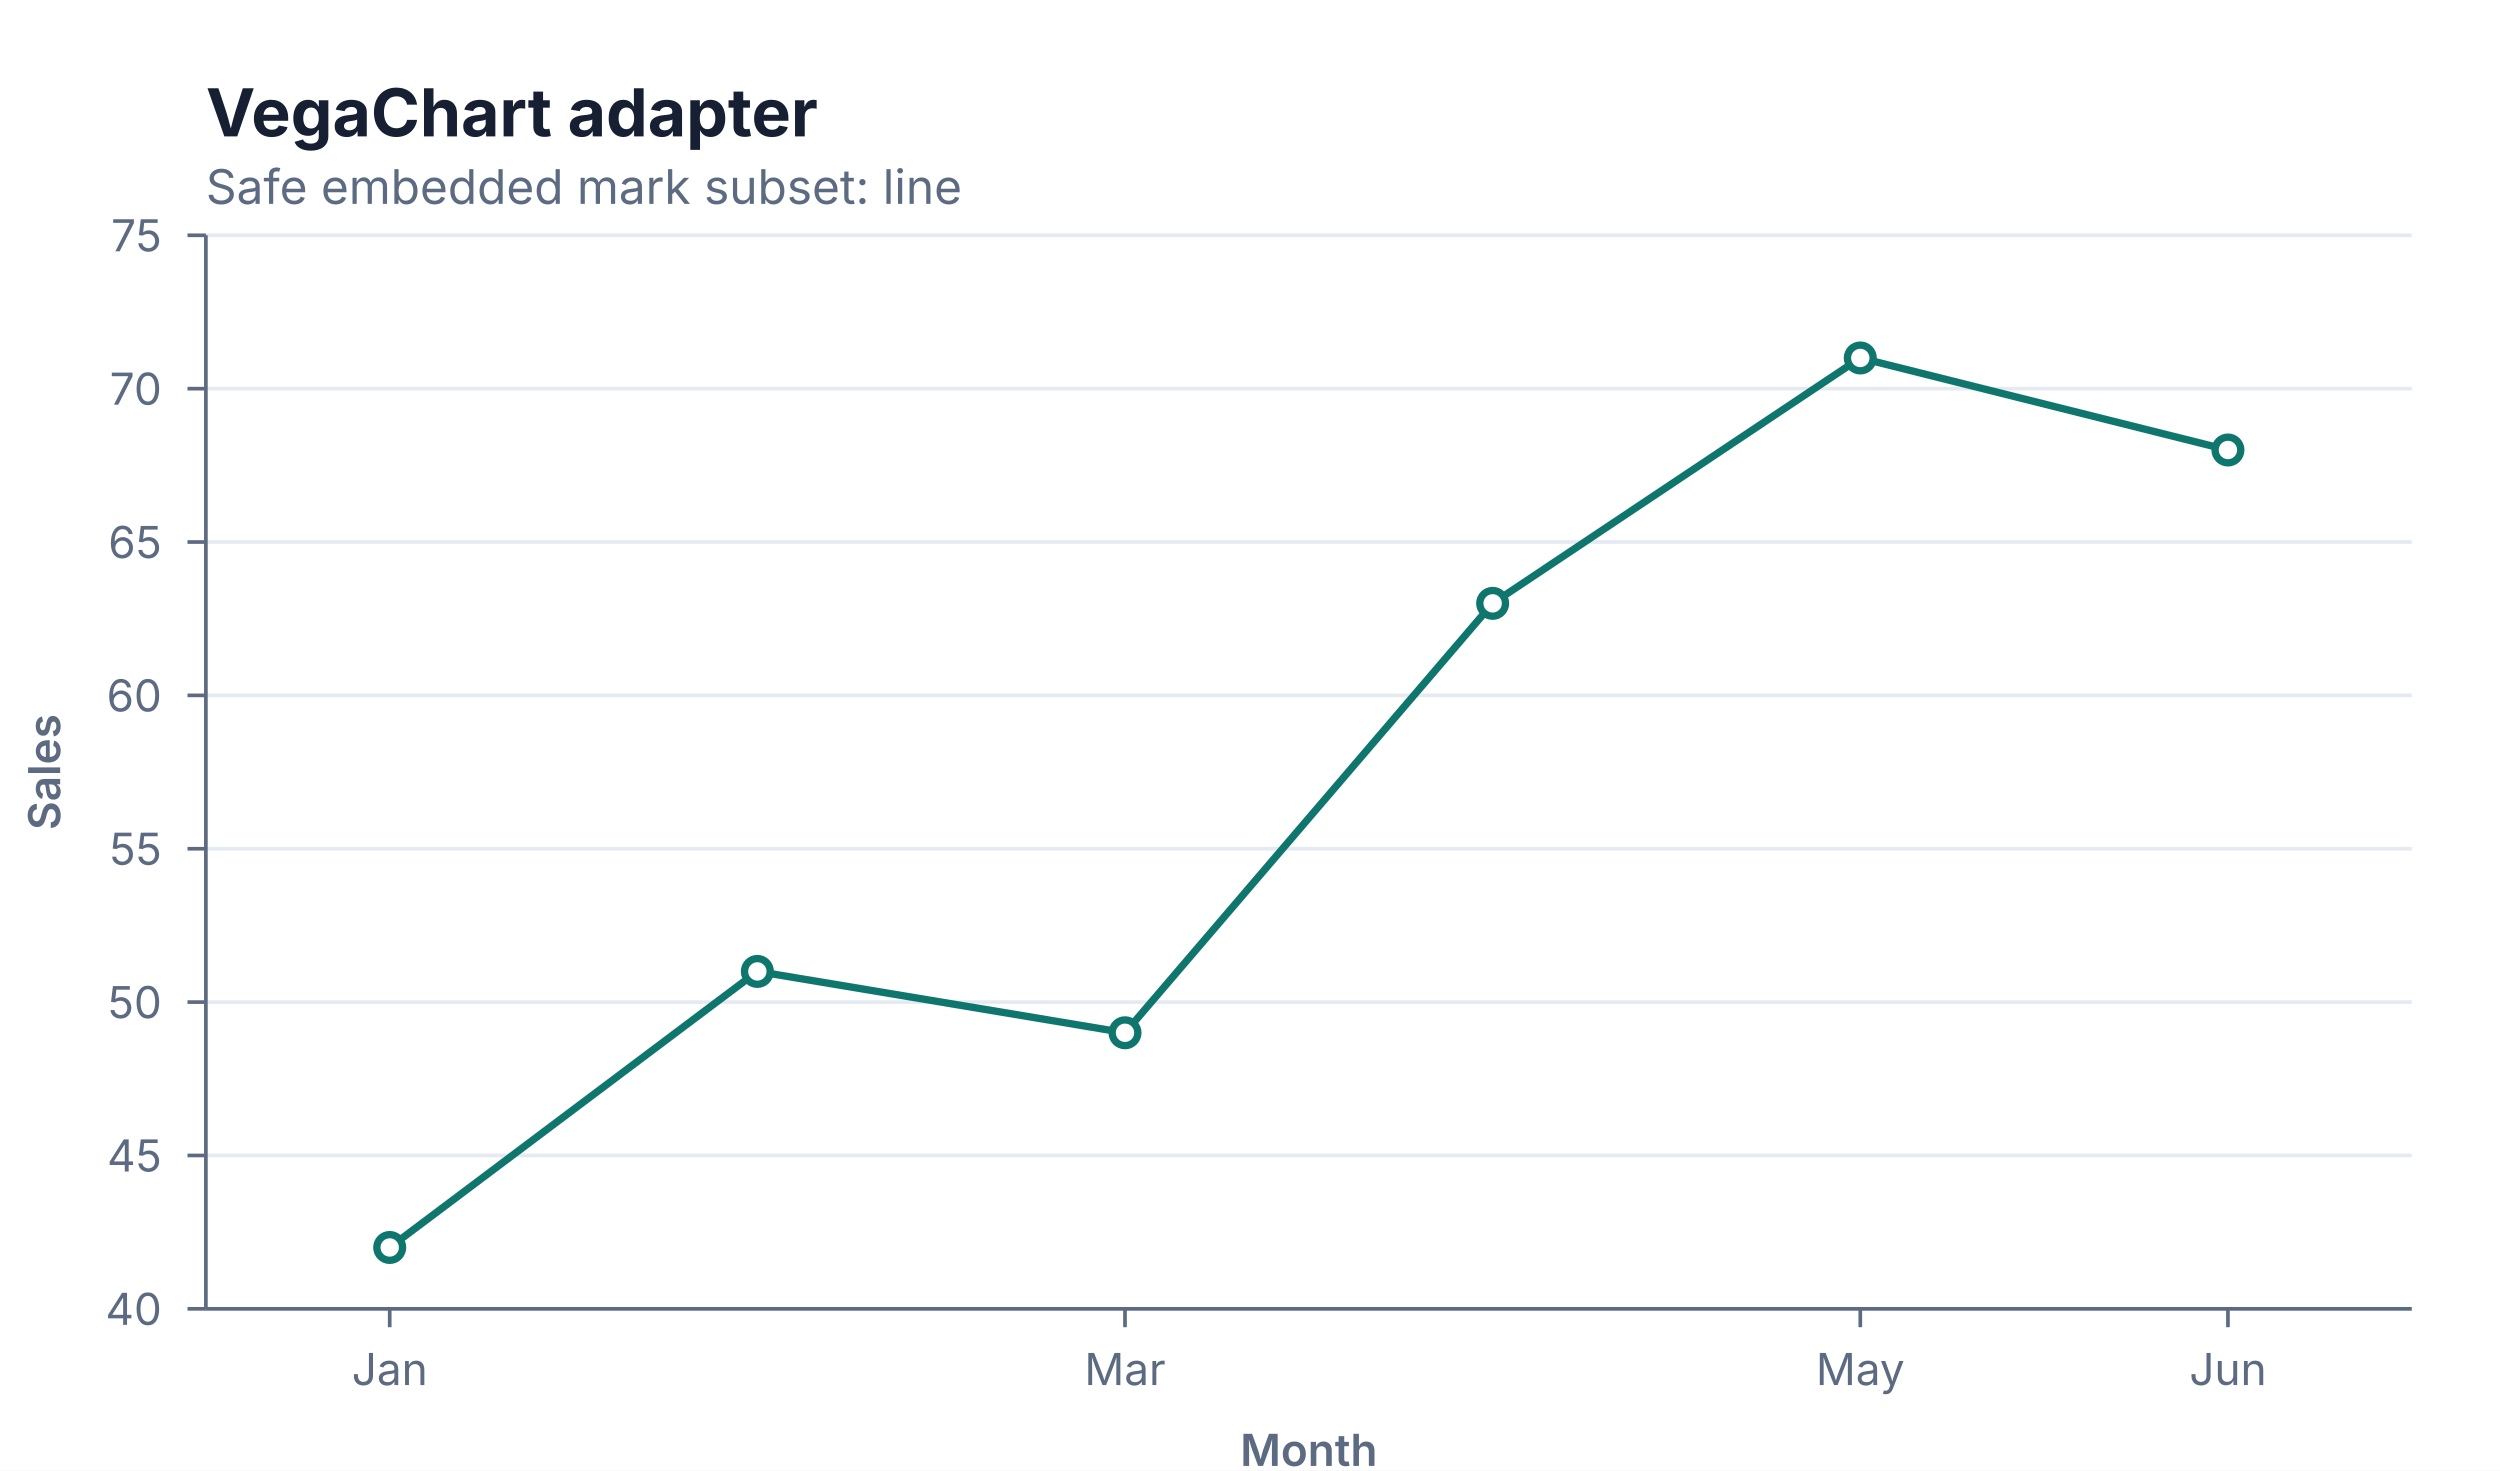
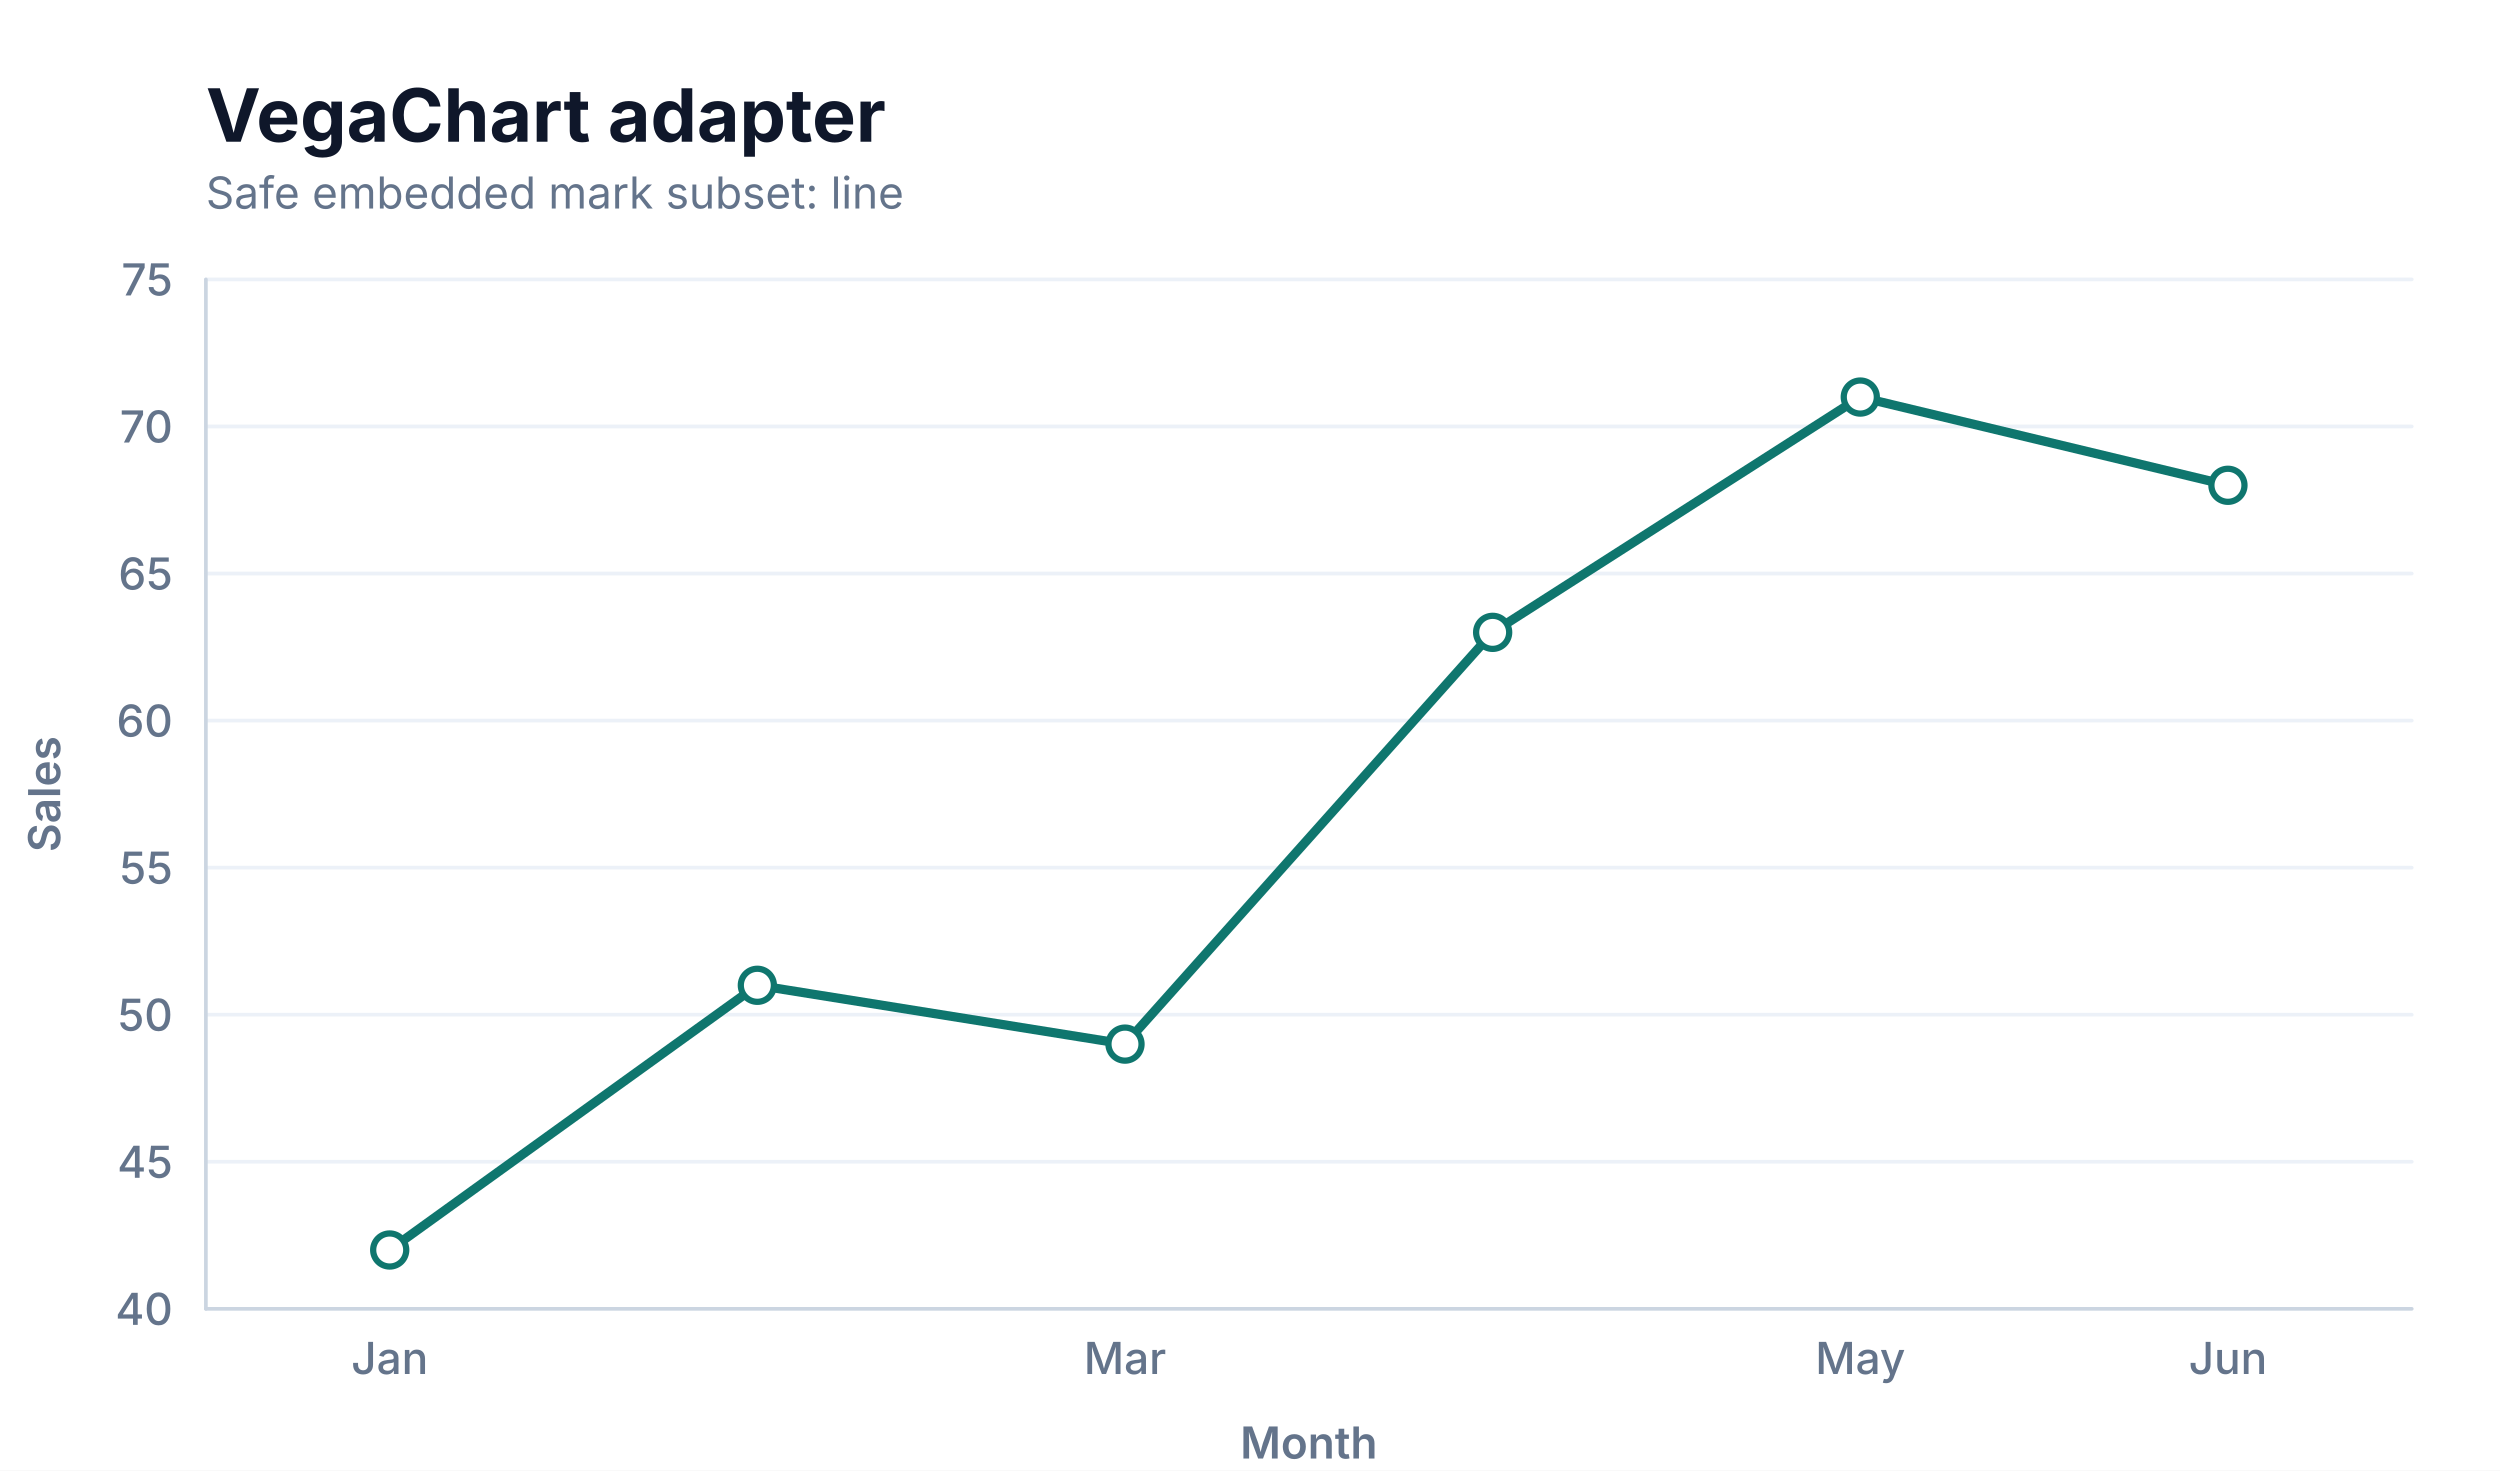
<svg xmlns="http://www.w3.org/2000/svg" width="680" height="400" viewBox="0 0 680 400" role="img" aria-labelledby="title description">
  <defs>
    <clipPath id="clip-1">
-       <rect x="56" y="64" width="600" height="292" />
+       <rect x="56" y="76" width="600" height="280" />
    </clipPath>
  </defs>
  <rect width="100%" height="100%" fill="#ffffff" />
  <g data-scene-node="scene:root">
-     <line data-scene-node="axis-y:grid:0" x1="56" y1="356" x2="656" y2="356" fill="none" stroke="#e5eaf2" stroke-width="1" />
-     <line data-scene-node="axis-y:grid:1" x1="56" y1="314.286" x2="656" y2="314.286" fill="none" stroke="#e5eaf2" stroke-width="1" />
-     <line data-scene-node="axis-y:grid:2" x1="56" y1="272.571" x2="656" y2="272.571" fill="none" stroke="#e5eaf2" stroke-width="1" />
-     <line data-scene-node="axis-y:grid:3" x1="56" y1="230.857" x2="656" y2="230.857" fill="none" stroke="#e5eaf2" stroke-width="1" />
-     <line data-scene-node="axis-y:grid:4" x1="56" y1="189.143" x2="656" y2="189.143" fill="none" stroke="#e5eaf2" stroke-width="1" />
-     <line data-scene-node="axis-y:grid:5" x1="56" y1="147.429" x2="656" y2="147.429" fill="none" stroke="#e5eaf2" stroke-width="1" />
-     <line data-scene-node="axis-y:grid:6" x1="56" y1="105.714" x2="656" y2="105.714" fill="none" stroke="#e5eaf2" stroke-width="1" />
-     <line data-scene-node="axis-y:grid:7" x1="56" y1="64" x2="656" y2="64" fill="none" stroke="#e5eaf2" stroke-width="1" />
+     <line data-scene-node="axis-y:grid:1" opacity="0.82" x1="56" y1="316" x2="656" y2="316" fill="none" stroke="#e8eef6" stroke-width="1" stroke-linecap="round" />
+     <line data-scene-node="axis-y:grid:2" opacity="0.82" x1="56" y1="276" x2="656" y2="276" fill="none" stroke="#e8eef6" stroke-width="1" stroke-linecap="round" />
+     <line data-scene-node="axis-y:grid:3" opacity="0.82" x1="56" y1="236" x2="656" y2="236" fill="none" stroke="#e8eef6" stroke-width="1" stroke-linecap="round" />
+     <line data-scene-node="axis-y:grid:4" opacity="0.82" x1="56" y1="196" x2="656" y2="196" fill="none" stroke="#e8eef6" stroke-width="1" stroke-linecap="round" />
+     <line data-scene-node="axis-y:grid:5" opacity="0.82" x1="56" y1="156" x2="656" y2="156" fill="none" stroke="#e8eef6" stroke-width="1" stroke-linecap="round" />
+     <line data-scene-node="axis-y:grid:6" opacity="0.82" x1="56" y1="116" x2="656" y2="116" fill="none" stroke="#e8eef6" stroke-width="1" stroke-linecap="round" />
+     <line data-scene-node="axis-y:grid:7" opacity="0.82" x1="56" y1="76" x2="656" y2="76" fill="none" stroke="#e8eef6" stroke-width="1" stroke-linecap="round" />
    <g data-scene-node="layer-0:group" clip-path="url(#clip-1)">
-       <path data-scene-node="layer-0:line:0" d="M 106 339.314 L 206 264.229 L 306 280.914 L 406 164.114 L 506 97.371 L 606 122.4" fill="none" stroke="#0f766e" stroke-width="2" />
-       <circle data-scene-node="layer-0:point:0" cx="106" cy="339.314" r="3.5" fill="#ffffff" stroke="#0f766e" stroke-width="2" />
-       <circle data-scene-node="layer-0:point:1" cx="206" cy="264.229" r="3.5" fill="#ffffff" stroke="#0f766e" stroke-width="2" />
-       <circle data-scene-node="layer-0:point:2" cx="306" cy="280.914" r="3.5" fill="#ffffff" stroke="#0f766e" stroke-width="2" />
-       <circle data-scene-node="layer-0:point:3" cx="406" cy="164.114" r="3.5" fill="#ffffff" stroke="#0f766e" stroke-width="2" />
-       <circle data-scene-node="layer-0:point:4" cx="506" cy="97.371" r="3.5" fill="#ffffff" stroke="#0f766e" stroke-width="2" />
-       <circle data-scene-node="layer-0:point:5" cx="606" cy="122.4" r="3.5" fill="#ffffff" stroke="#0f766e" stroke-width="2" />
+       <path data-scene-node="layer-0:line:0" d="M 106 340 L 206 268 L 306 284 L 406 172 L 506 108 L 606 132" fill="none" stroke="#0f766e" stroke-width="2.5" stroke-linecap="round" stroke-linejoin="round" />
+       <circle data-scene-node="layer-0:point:0" cx="106" cy="340" r="4.5" fill="#ffffff" stroke="#0f766e" stroke-width="1.7" />
+       <circle data-scene-node="layer-0:point:1" cx="206" cy="268" r="4.5" fill="#ffffff" stroke="#0f766e" stroke-width="1.7" />
+       <circle data-scene-node="layer-0:point:2" cx="306" cy="284" r="4.5" fill="#ffffff" stroke="#0f766e" stroke-width="1.7" />
+       <circle data-scene-node="layer-0:point:3" cx="406" cy="172" r="4.5" fill="#ffffff" stroke="#0f766e" stroke-width="1.7" />
+       <circle data-scene-node="layer-0:point:4" cx="506" cy="108" r="4.5" fill="#ffffff" stroke="#0f766e" stroke-width="1.7" />
+       <circle data-scene-node="layer-0:point:5" cx="606" cy="132" r="4.5" fill="#ffffff" stroke="#0f766e" stroke-width="1.7" />
    </g>
-     <line data-scene-node="axis-x:line" x1="56" y1="356" x2="656" y2="356" fill="none" stroke="#5d6b82" stroke-width="1" />
-     <line data-scene-node="axis-x:tick:0" x1="106" y1="356" x2="106" y2="361" fill="none" stroke="#5d6b82" stroke-width="1" />
-     <line data-scene-node="axis-x:tick:1" x1="306" y1="356" x2="306" y2="361" fill="none" stroke="#5d6b82" stroke-width="1" />
-     <line data-scene-node="axis-x:tick:2" x1="506" y1="356" x2="506" y2="361" fill="none" stroke="#5d6b82" stroke-width="1" />
-     <line data-scene-node="axis-x:tick:3" x1="606" y1="356" x2="606" y2="361" fill="none" stroke="#5d6b82" stroke-width="1" />
-     <line data-scene-node="axis-y:line" x1="56" y1="64" x2="56" y2="356" fill="none" stroke="#5d6b82" stroke-width="1" />
-     <line data-scene-node="axis-y:tick:0" x1="51" y1="356" x2="56" y2="356" fill="none" stroke="#5d6b82" stroke-width="1" />
-     <line data-scene-node="axis-y:tick:1" x1="51" y1="314.286" x2="56" y2="314.286" fill="none" stroke="#5d6b82" stroke-width="1" />
-     <line data-scene-node="axis-y:tick:2" x1="51" y1="272.571" x2="56" y2="272.571" fill="none" stroke="#5d6b82" stroke-width="1" />
-     <line data-scene-node="axis-y:tick:3" x1="51" y1="230.857" x2="56" y2="230.857" fill="none" stroke="#5d6b82" stroke-width="1" />
-     <line data-scene-node="axis-y:tick:4" x1="51" y1="189.143" x2="56" y2="189.143" fill="none" stroke="#5d6b82" stroke-width="1" />
-     <line data-scene-node="axis-y:tick:5" x1="51" y1="147.429" x2="56" y2="147.429" fill="none" stroke="#5d6b82" stroke-width="1" />
-     <line data-scene-node="axis-y:tick:6" x1="51" y1="105.714" x2="56" y2="105.714" fill="none" stroke="#5d6b82" stroke-width="1" />
-     <line data-scene-node="axis-y:tick:7" x1="51" y1="64" x2="56" y2="64" fill="none" stroke="#5d6b82" stroke-width="1" />
-     <text data-scene-node="axis-x:label:0" x="106" y="368" fill="#5d6b82" font-family="Inter, ui-sans-serif, system-ui, -apple-system, BlinkMacSystemFont, &quot;Segoe UI&quot;, sans-serif" font-size="12" font-weight="400" text-anchor="middle" dominant-baseline="text-before-edge">Jan</text>
-     <text data-scene-node="axis-x:label:1" x="306" y="368" fill="#5d6b82" font-family="Inter, ui-sans-serif, system-ui, -apple-system, BlinkMacSystemFont, &quot;Segoe UI&quot;, sans-serif" font-size="12" font-weight="400" text-anchor="middle" dominant-baseline="text-before-edge">Mar</text>
-     <text data-scene-node="axis-x:label:2" x="506" y="368" fill="#5d6b82" font-family="Inter, ui-sans-serif, system-ui, -apple-system, BlinkMacSystemFont, &quot;Segoe UI&quot;, sans-serif" font-size="12" font-weight="400" text-anchor="middle" dominant-baseline="text-before-edge">May</text>
-     <text data-scene-node="axis-x:label:3" x="606" y="368" fill="#5d6b82" font-family="Inter, ui-sans-serif, system-ui, -apple-system, BlinkMacSystemFont, &quot;Segoe UI&quot;, sans-serif" font-size="12" font-weight="400" text-anchor="middle" dominant-baseline="text-before-edge">Jun</text>
-     <text data-scene-node="axis-x:title" x="356" y="390" fill="#5d6b82" font-family="Inter, ui-sans-serif, system-ui, -apple-system, BlinkMacSystemFont, &quot;Segoe UI&quot;, sans-serif" font-size="12" font-weight="600" text-anchor="middle" dominant-baseline="text-before-edge">Month</text>
-     <text data-scene-node="axis-y:label:0" x="44" y="356" fill="#5d6b82" font-family="Inter, ui-sans-serif, system-ui, -apple-system, BlinkMacSystemFont, &quot;Segoe UI&quot;, sans-serif" font-size="12" font-weight="400" text-anchor="end" dominant-baseline="central">40</text>
-     <text data-scene-node="axis-y:label:1" x="44" y="314.286" fill="#5d6b82" font-family="Inter, ui-sans-serif, system-ui, -apple-system, BlinkMacSystemFont, &quot;Segoe UI&quot;, sans-serif" font-size="12" font-weight="400" text-anchor="end" dominant-baseline="central">45</text>
-     <text data-scene-node="axis-y:label:2" x="44" y="272.571" fill="#5d6b82" font-family="Inter, ui-sans-serif, system-ui, -apple-system, BlinkMacSystemFont, &quot;Segoe UI&quot;, sans-serif" font-size="12" font-weight="400" text-anchor="end" dominant-baseline="central">50</text>
-     <text data-scene-node="axis-y:label:3" x="44" y="230.857" fill="#5d6b82" font-family="Inter, ui-sans-serif, system-ui, -apple-system, BlinkMacSystemFont, &quot;Segoe UI&quot;, sans-serif" font-size="12" font-weight="400" text-anchor="end" dominant-baseline="central">55</text>
-     <text data-scene-node="axis-y:label:4" x="44" y="189.143" fill="#5d6b82" font-family="Inter, ui-sans-serif, system-ui, -apple-system, BlinkMacSystemFont, &quot;Segoe UI&quot;, sans-serif" font-size="12" font-weight="400" text-anchor="end" dominant-baseline="central">60</text>
-     <text data-scene-node="axis-y:label:5" x="44" y="147.429" fill="#5d6b82" font-family="Inter, ui-sans-serif, system-ui, -apple-system, BlinkMacSystemFont, &quot;Segoe UI&quot;, sans-serif" font-size="12" font-weight="400" text-anchor="end" dominant-baseline="central">65</text>
-     <text data-scene-node="axis-y:label:6" x="44" y="105.714" fill="#5d6b82" font-family="Inter, ui-sans-serif, system-ui, -apple-system, BlinkMacSystemFont, &quot;Segoe UI&quot;, sans-serif" font-size="12" font-weight="400" text-anchor="end" dominant-baseline="central">70</text>
-     <text data-scene-node="axis-y:label:7" x="44" y="64" fill="#5d6b82" font-family="Inter, ui-sans-serif, system-ui, -apple-system, BlinkMacSystemFont, &quot;Segoe UI&quot;, sans-serif" font-size="12" font-weight="400" text-anchor="end" dominant-baseline="central">75</text>
-     <text data-scene-node="axis-y:title" x="12" y="210" fill="#5d6b82" font-family="Inter, ui-sans-serif, system-ui, -apple-system, BlinkMacSystemFont, &quot;Segoe UI&quot;, sans-serif" font-size="12" font-weight="600" text-anchor="middle" dominant-baseline="central" transform="rotate(-90 12 210)">Sales</text>
-     <text data-scene-node="chart:title" x="56" y="24" fill="#172033" font-family="Inter, ui-sans-serif, system-ui, -apple-system, BlinkMacSystemFont, &quot;Segoe UI&quot;, sans-serif" font-size="18" font-weight="700" text-anchor="start" dominant-baseline="text-before-edge">VegaChart adapter</text>
-     <text data-scene-node="chart:subtitle" x="56" y="46" fill="#5d6b82" font-family="Inter, ui-sans-serif, system-ui, -apple-system, BlinkMacSystemFont, &quot;Segoe UI&quot;, sans-serif" font-size="13" font-weight="400" text-anchor="start" dominant-baseline="text-before-edge">Safe embedded mark subset: line</text>
+     <line data-scene-node="axis-x:line" x1="56" y1="356" x2="656" y2="356" fill="none" stroke="#cbd5e1" stroke-width="1" stroke-linecap="round" />
+     <line data-scene-node="axis-y:line" x1="56" y1="76" x2="56" y2="356" fill="none" stroke="#cbd5e1" stroke-width="1" stroke-linecap="round" />
+     <text data-scene-node="axis-x:label:0" x="106" y="365" fill="#64748b" font-family="Inter, ui-sans-serif, system-ui, -apple-system, BlinkMacSystemFont, &quot;Segoe UI&quot;, sans-serif" font-size="12" font-weight="500" text-anchor="middle" dominant-baseline="text-before-edge">Jan</text>
+     <text data-scene-node="axis-x:label:1" x="306" y="365" fill="#64748b" font-family="Inter, ui-sans-serif, system-ui, -apple-system, BlinkMacSystemFont, &quot;Segoe UI&quot;, sans-serif" font-size="12" font-weight="500" text-anchor="middle" dominant-baseline="text-before-edge">Mar</text>
+     <text data-scene-node="axis-x:label:2" x="506" y="365" fill="#64748b" font-family="Inter, ui-sans-serif, system-ui, -apple-system, BlinkMacSystemFont, &quot;Segoe UI&quot;, sans-serif" font-size="12" font-weight="500" text-anchor="middle" dominant-baseline="text-before-edge">May</text>
+     <text data-scene-node="axis-x:label:3" x="606" y="365" fill="#64748b" font-family="Inter, ui-sans-serif, system-ui, -apple-system, BlinkMacSystemFont, &quot;Segoe UI&quot;, sans-serif" font-size="12" font-weight="500" text-anchor="middle" dominant-baseline="text-before-edge">Jun</text>
+     <text data-scene-node="axis-x:title" x="356" y="388" fill="#64748b" font-family="Inter, ui-sans-serif, system-ui, -apple-system, BlinkMacSystemFont, &quot;Segoe UI&quot;, sans-serif" font-size="12" font-weight="600" text-anchor="middle" dominant-baseline="text-before-edge">Month</text>
+     <text data-scene-node="axis-y:label:0" x="47" y="356" fill="#64748b" font-family="Inter, ui-sans-serif, system-ui, -apple-system, BlinkMacSystemFont, &quot;Segoe UI&quot;, sans-serif" font-size="12" font-weight="500" text-anchor="end" dominant-baseline="central">40</text>
+     <text data-scene-node="axis-y:label:1" x="47" y="316" fill="#64748b" font-family="Inter, ui-sans-serif, system-ui, -apple-system, BlinkMacSystemFont, &quot;Segoe UI&quot;, sans-serif" font-size="12" font-weight="500" text-anchor="end" dominant-baseline="central">45</text>
+     <text data-scene-node="axis-y:label:2" x="47" y="276" fill="#64748b" font-family="Inter, ui-sans-serif, system-ui, -apple-system, BlinkMacSystemFont, &quot;Segoe UI&quot;, sans-serif" font-size="12" font-weight="500" text-anchor="end" dominant-baseline="central">50</text>
+     <text data-scene-node="axis-y:label:3" x="47" y="236" fill="#64748b" font-family="Inter, ui-sans-serif, system-ui, -apple-system, BlinkMacSystemFont, &quot;Segoe UI&quot;, sans-serif" font-size="12" font-weight="500" text-anchor="end" dominant-baseline="central">55</text>
+     <text data-scene-node="axis-y:label:4" x="47" y="196" fill="#64748b" font-family="Inter, ui-sans-serif, system-ui, -apple-system, BlinkMacSystemFont, &quot;Segoe UI&quot;, sans-serif" font-size="12" font-weight="500" text-anchor="end" dominant-baseline="central">60</text>
+     <text data-scene-node="axis-y:label:5" x="47" y="156" fill="#64748b" font-family="Inter, ui-sans-serif, system-ui, -apple-system, BlinkMacSystemFont, &quot;Segoe UI&quot;, sans-serif" font-size="12" font-weight="500" text-anchor="end" dominant-baseline="central">65</text>
+     <text data-scene-node="axis-y:label:6" x="47" y="116" fill="#64748b" font-family="Inter, ui-sans-serif, system-ui, -apple-system, BlinkMacSystemFont, &quot;Segoe UI&quot;, sans-serif" font-size="12" font-weight="500" text-anchor="end" dominant-baseline="central">70</text>
+     <text data-scene-node="axis-y:label:7" x="47" y="76" fill="#64748b" font-family="Inter, ui-sans-serif, system-ui, -apple-system, BlinkMacSystemFont, &quot;Segoe UI&quot;, sans-serif" font-size="12" font-weight="500" text-anchor="end" dominant-baseline="central">75</text>
+     <text data-scene-node="axis-y:title" x="12" y="216" fill="#64748b" font-family="Inter, ui-sans-serif, system-ui, -apple-system, BlinkMacSystemFont, &quot;Segoe UI&quot;, sans-serif" font-size="12" font-weight="600" text-anchor="middle" dominant-baseline="central" transform="rotate(-90 12 216)">Sales</text>
+     <text data-scene-node="chart:title" x="56" y="24" fill="#0f172a" font-family="Inter, ui-sans-serif, system-ui, -apple-system, BlinkMacSystemFont, &quot;Segoe UI&quot;, sans-serif" font-size="20" font-weight="700" text-anchor="start" dominant-baseline="text-before-edge">VegaChart adapter</text>
+     <text data-scene-node="chart:subtitle" x="56" y="48" fill="#64748b" font-family="Inter, ui-sans-serif, system-ui, -apple-system, BlinkMacSystemFont, &quot;Segoe UI&quot;, sans-serif" font-size="12" font-weight="400" text-anchor="start" dominant-baseline="text-before-edge">Safe embedded mark subset: line</text>
  </g>
</svg>
